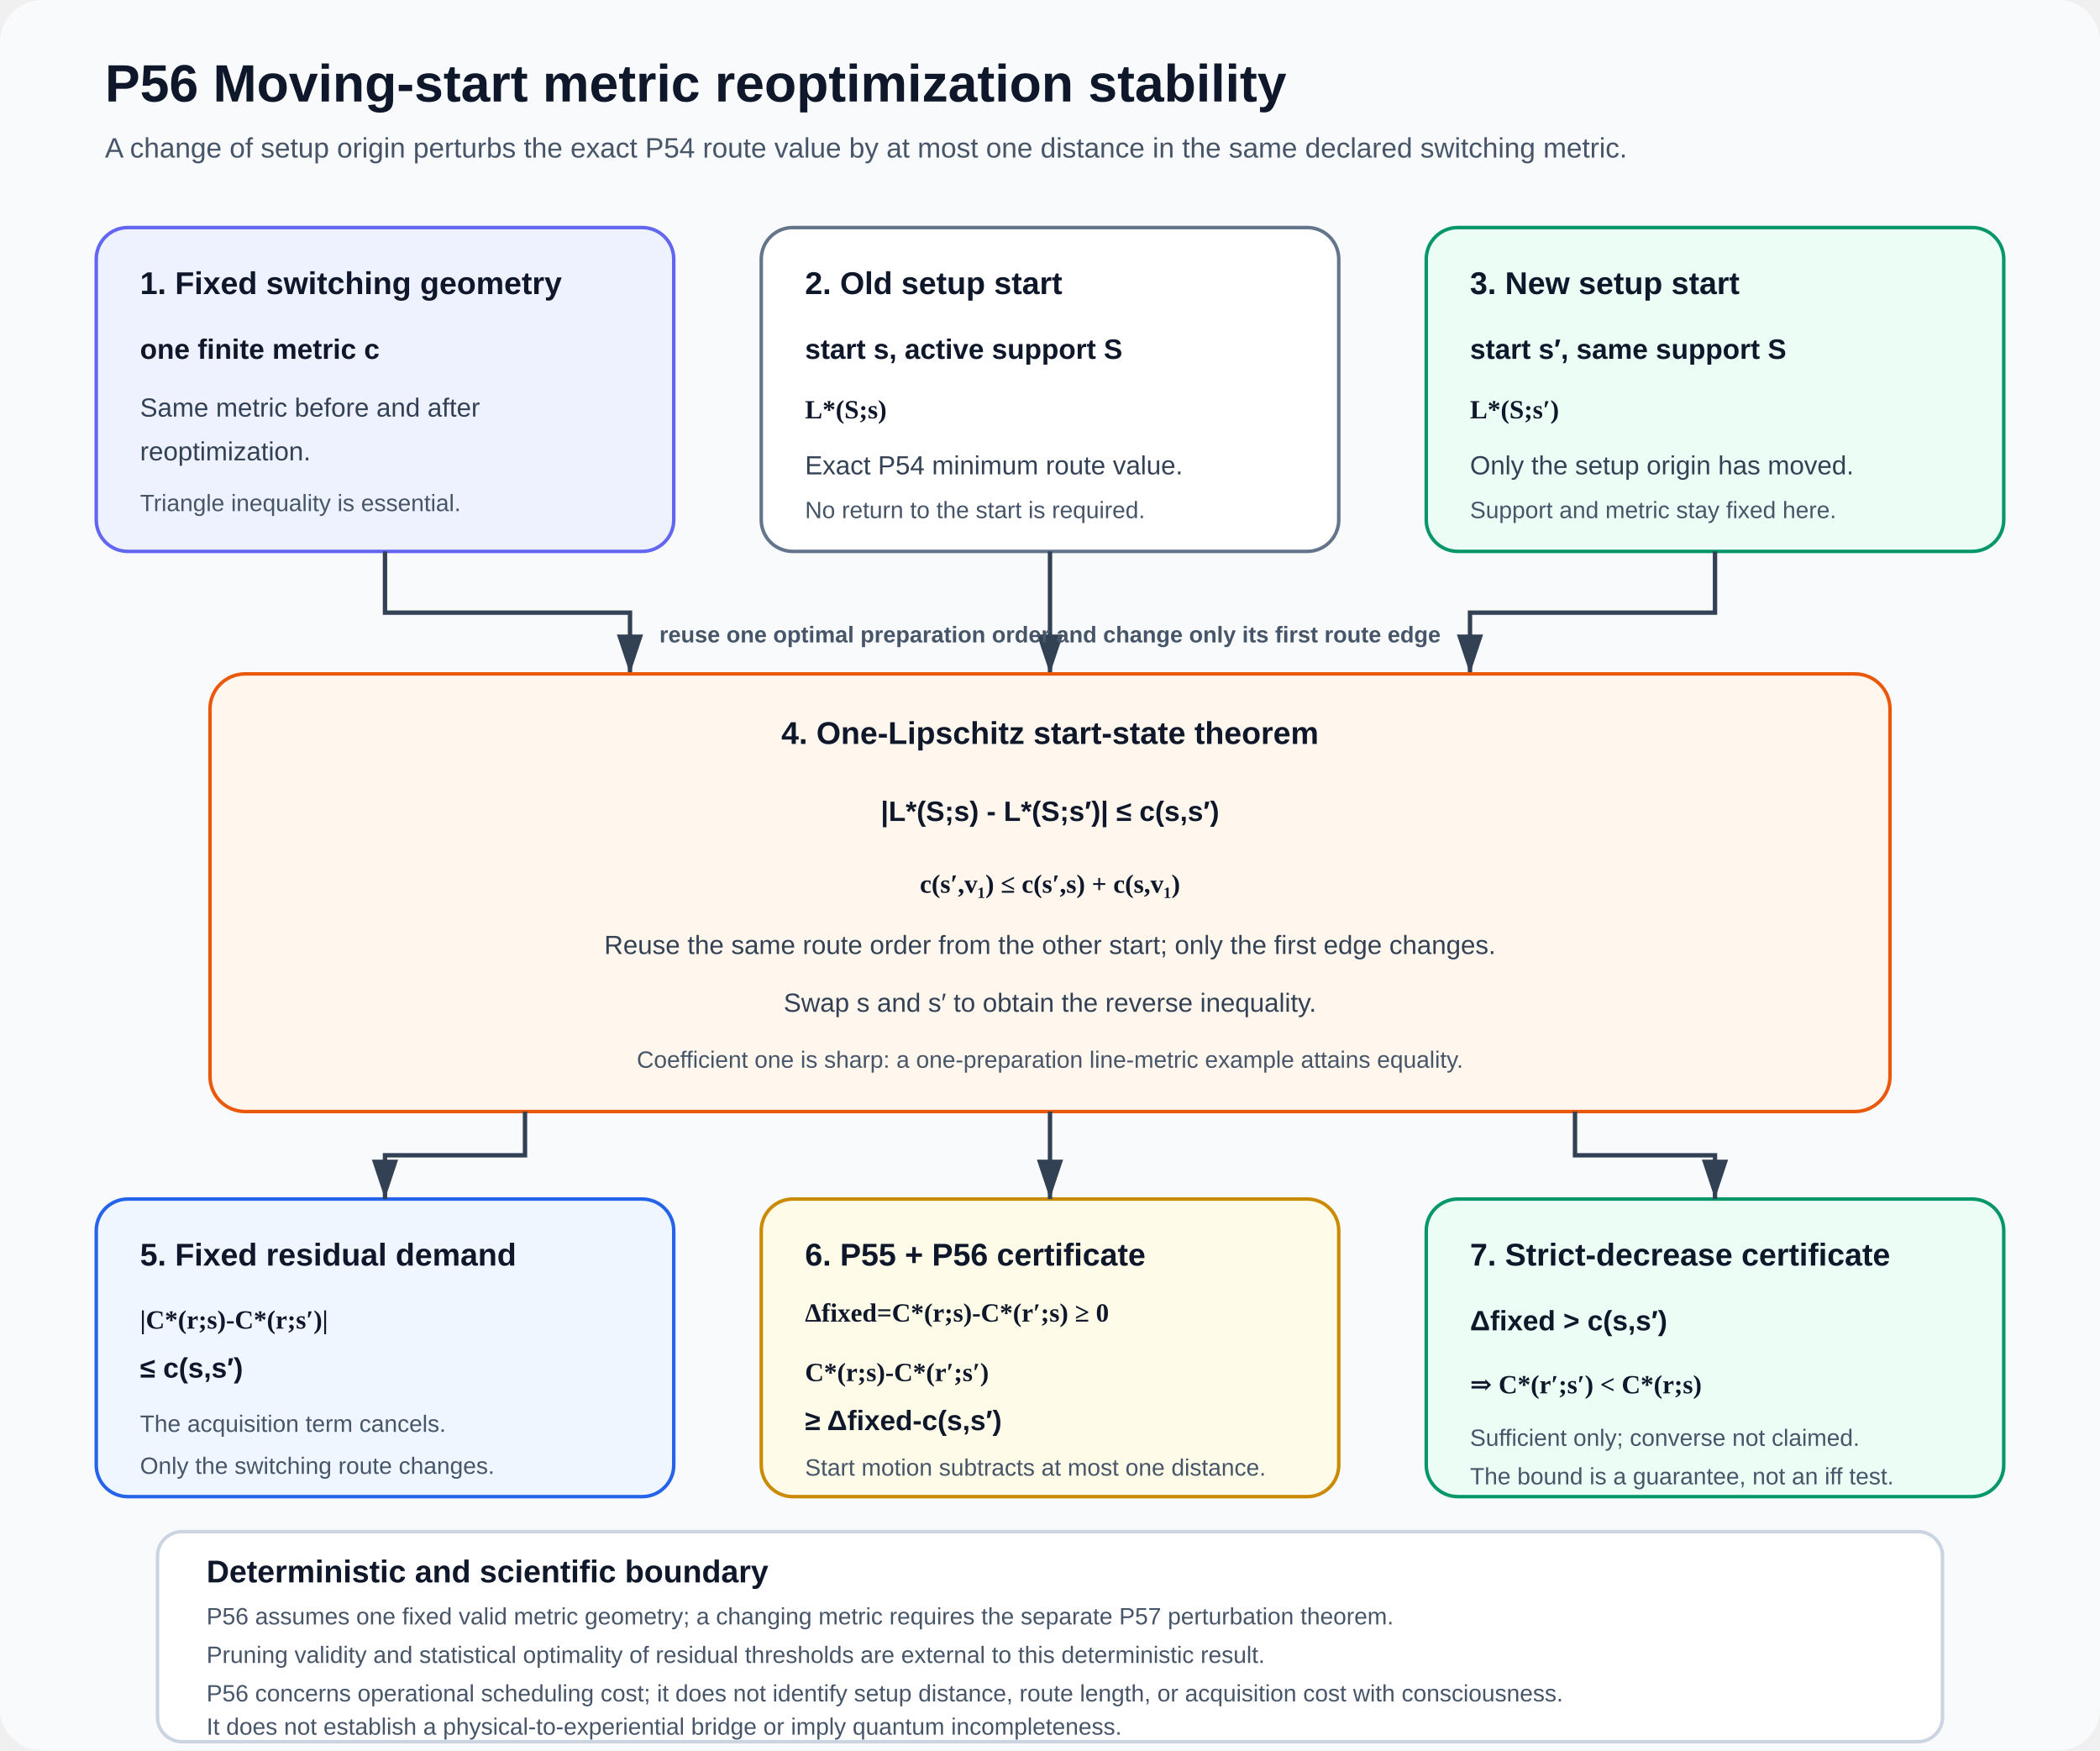
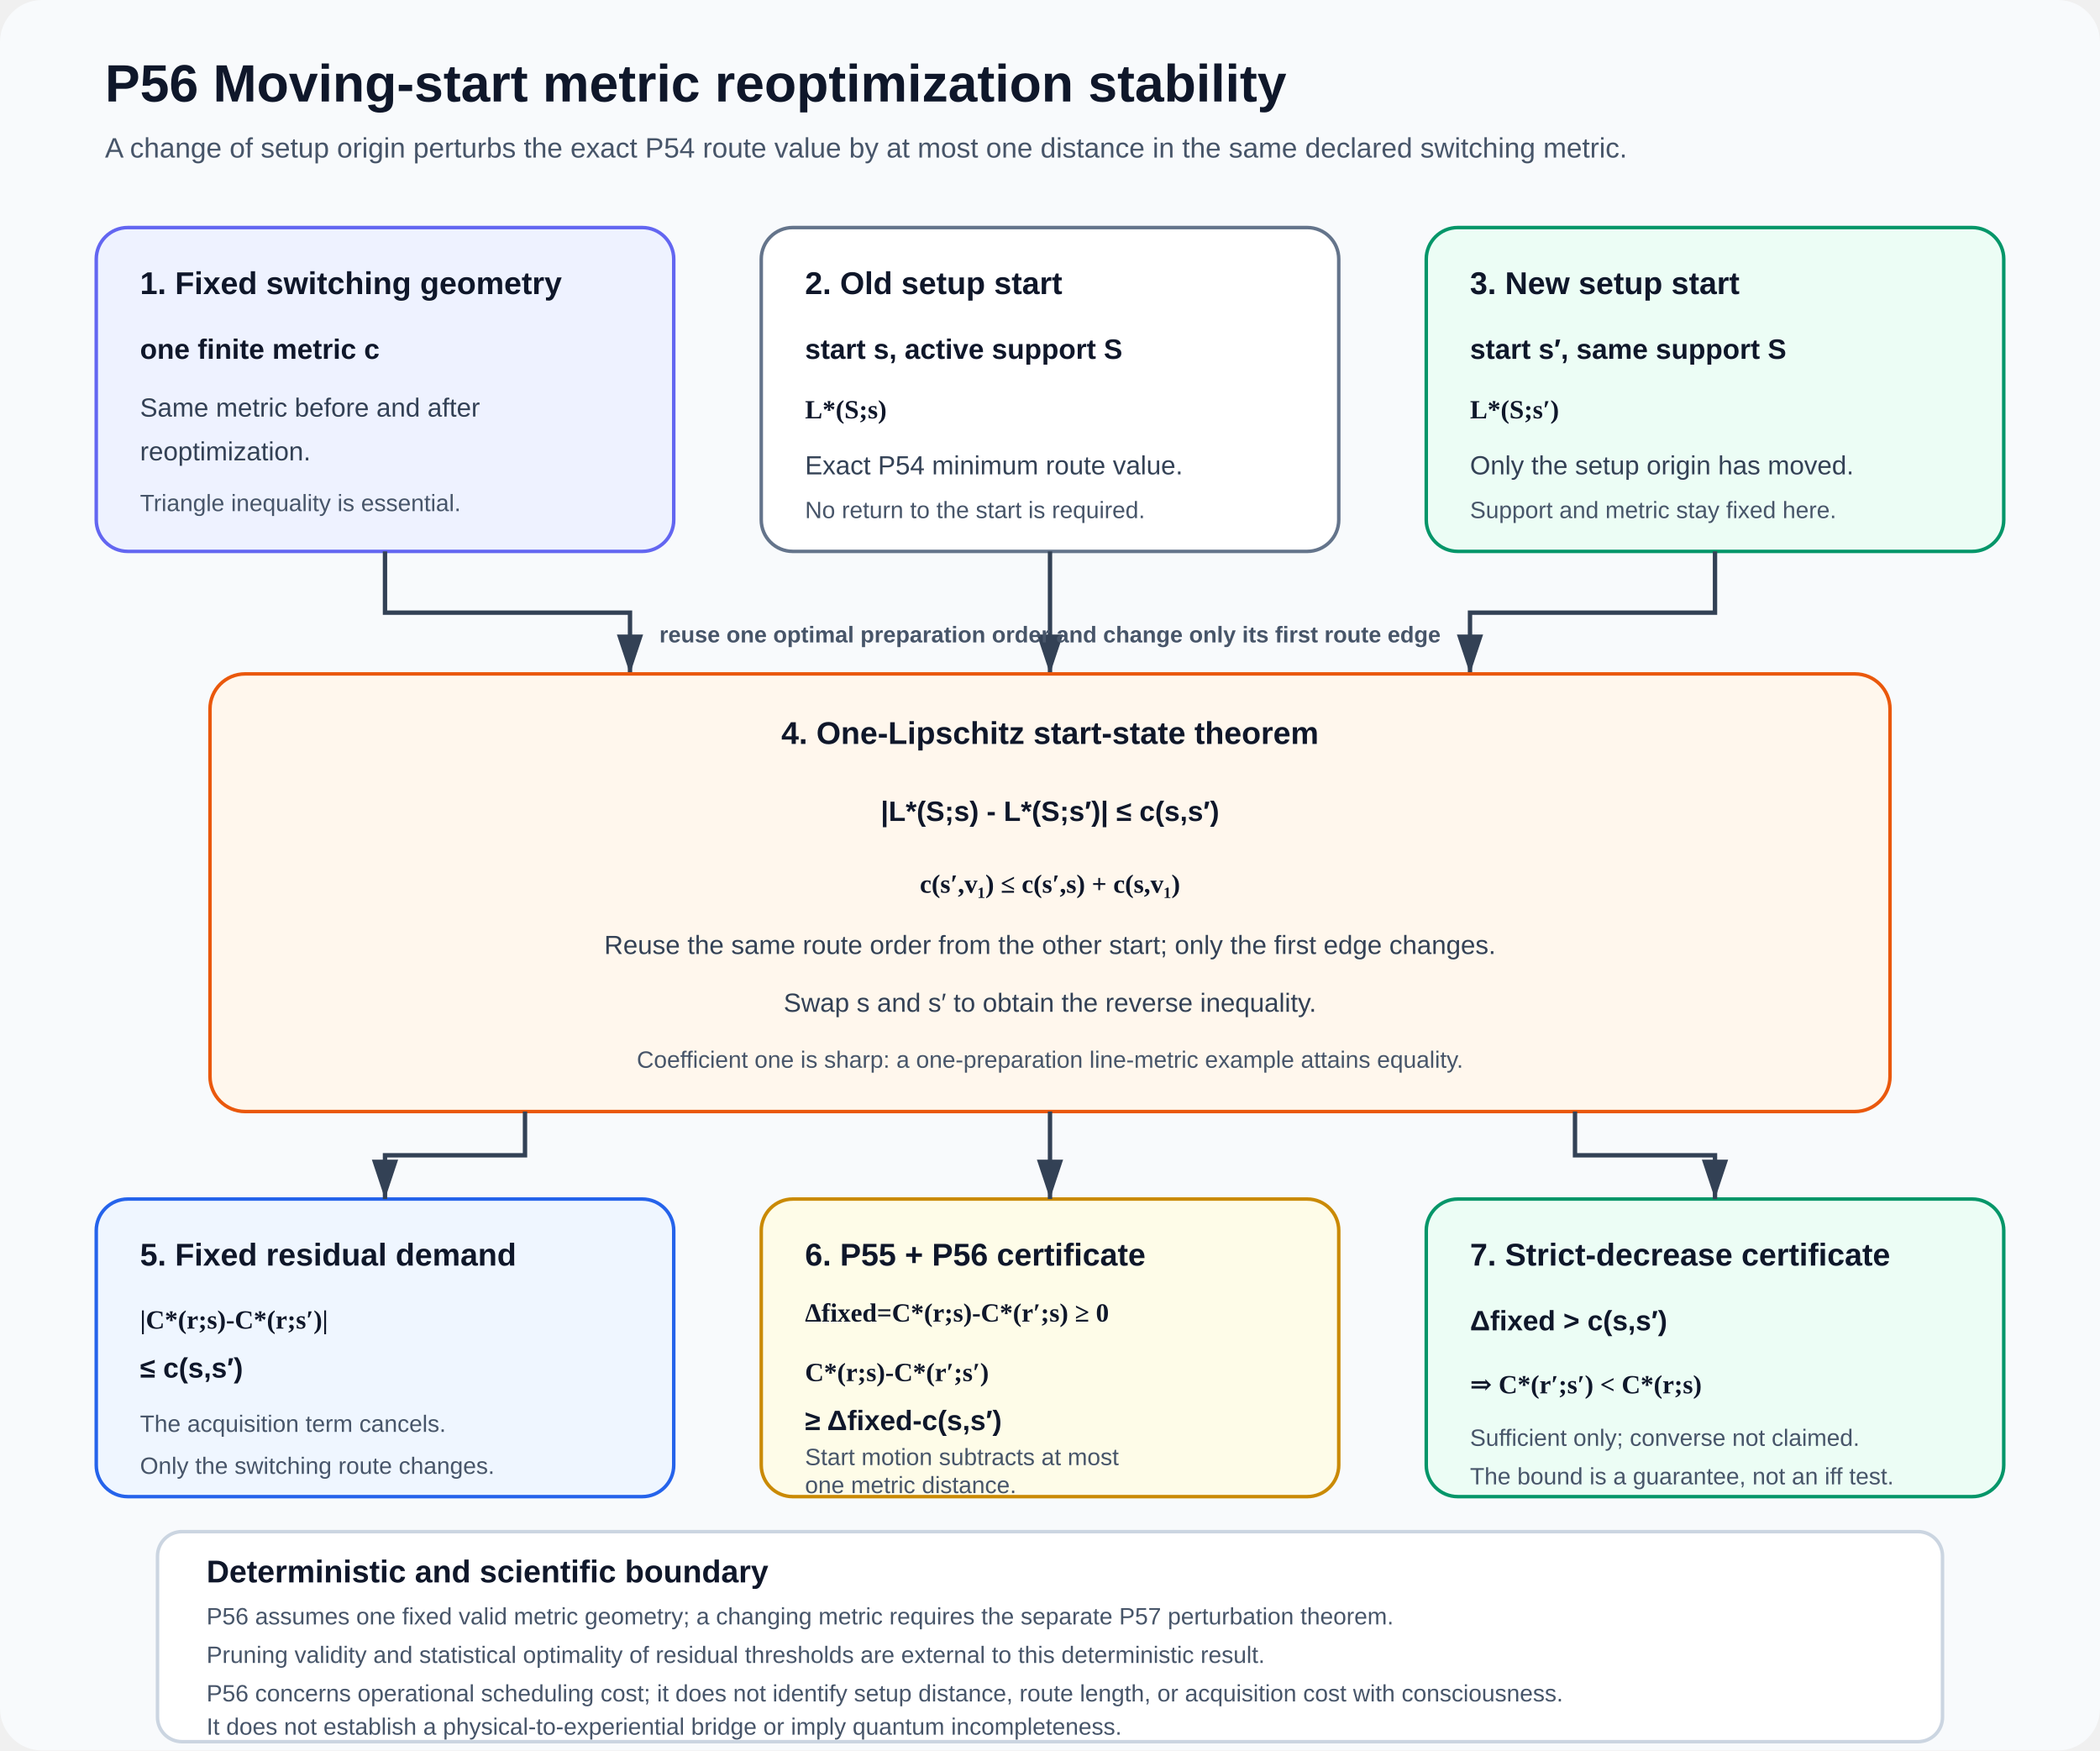
<svg xmlns="http://www.w3.org/2000/svg" width="1200" height="1000" viewBox="0 0 1200 1000" role="img" aria-labelledby="title desc">
  <defs>
    <marker id="arrow" markerWidth="10" markerHeight="10" refX="9" refY="3" orient="auto" markerUnits="strokeWidth">
      <path d="M0,0 L0,6 L9,3 z" fill="#334155" />
    </marker>
    <style>
      .title{font:700 30px Arial,sans-serif;fill:#0f172a}
      .subtitle{font:400 16px Arial,sans-serif;fill:#475569}
      .head{font:700 18px Arial,sans-serif;fill:#0f172a}
      .copy{font:400 15px Arial,sans-serif;fill:#334155}
      .small{font:400 13.5px Arial,sans-serif;fill:#475569}
      .eq{font:600 15px Georgia,'Times New Roman',serif;fill:#0f172a}
      .strong{font:700 16px Arial,sans-serif;fill:#0f172a}
      .route{font:700 13px Arial,sans-serif;fill:#475569}
      .arrow{stroke:#334155;stroke-width:2.5;fill:none;marker-end:url(#arrow)}
    </style>
  </defs>
  <rect width="1200" height="1000" rx="24" fill="#f8fafc" />
  <text x="60" y="58" class="title">P56  Moving-start metric reoptimization stability</text>
  <text x="60" y="90" class="subtitle">A change of setup origin perturbs the exact P54 route value by at most one distance in the same declared switching metric.</text>
  <g id="block-metric" data-x="55" data-y="130" data-w="330" data-h="185">
    <rect x="55" y="130" width="330" height="185" rx="18" fill="#eef2ff" stroke="#6366f1" stroke-width="2" />
    <text x="80" y="168" class="head">1. Fixed switching geometry</text>
    <text x="80" y="205" class="strong">one finite metric c</text>
    <text x="80" y="238" class="copy">Same metric before and after</text>
    <text x="80" y="263" class="copy">reoptimization.</text>
    <text x="80" y="292" class="small">Triangle inequality is essential.</text>
  </g>
  <g id="block-old" data-x="435" data-y="130" data-w="330" data-h="185">
    <rect x="435" y="130" width="330" height="185" rx="18" fill="#ffffff" stroke="#64748b" stroke-width="2" />
    <text x="460" y="168" class="head">2. Old setup start</text>
    <text x="460" y="205" class="strong">start s, active support S</text>
    <text x="460" y="239" class="eq">L*(S;s)</text>
    <text x="460" y="271" class="copy">Exact P54 minimum route value.</text>
    <text x="460" y="296" class="small">No return to the start is required.</text>
  </g>
  <g id="block-new" data-x="815" data-y="130" data-w="330" data-h="185">
    <rect x="815" y="130" width="330" height="185" rx="18" fill="#ecfdf5" stroke="#059669" stroke-width="2" />
    <text x="840" y="168" class="head">3. New setup start</text>
    <text x="840" y="205" class="strong">start s′, same support S</text>
    <text x="840" y="239" class="eq">L*(S;s′)</text>
    <text x="840" y="271" class="copy">Only the setup origin has moved.</text>
    <text x="840" y="296" class="small">Support and metric stay fixed here.</text>
  </g>
  <path id="arrow-1" class="arrow" d="M220 315 V350 H360 V385" data-source="block-metric" data-target="block-lipschitz" />
  <path id="arrow-2" class="arrow" d="M600 315 V385" data-source="block-old" data-target="block-lipschitz" />
  <path id="arrow-3" class="arrow" d="M980 315 V350 H840 V385" data-source="block-new" data-target="block-lipschitz" />
  <text x="600" y="367" class="route" text-anchor="middle">reuse one optimal preparation order and change only its first route edge</text>
  <g id="block-lipschitz" data-x="120" data-y="385" data-w="960" data-h="250">
    <rect x="120" y="385" width="960" height="250" rx="20" fill="#fff7ed" stroke="#ea580c" stroke-width="2" />
    <text x="600" y="425" text-anchor="middle" class="head">4. One-Lipschitz start-state theorem</text>
    <text x="600" y="469" text-anchor="middle" class="strong">|L*(S;s) - L*(S;s′)| ≤ c(s,s′)</text>
    <text x="600" y="510" text-anchor="middle" class="eq">c(s′,v₁) ≤ c(s′,s) + c(s,v₁)</text>
    <text x="600" y="545" text-anchor="middle" class="copy">Reuse the same route order from the other start; only the first edge changes.</text>
    <text x="600" y="578" text-anchor="middle" class="copy">Swap s and s′ to obtain the reverse inequality.</text>
    <text x="600" y="610" text-anchor="middle" class="small">Coefficient one is sharp: a one-preparation line-metric example attains equality.</text>
  </g>
  <g id="block-fixed" data-x="55" data-y="685" data-w="330" data-h="170">
    <rect x="55" y="685" width="330" height="170" rx="18" fill="#eff6ff" stroke="#2563eb" stroke-width="2" />
    <text x="80" y="723" class="head">5. Fixed residual demand</text>
    <text x="80" y="759" class="eq">|C*(r;s)-C*(r;s′)|</text>
    <text x="80" y="787" class="strong">≤ c(s,s′)</text>
    <text x="80" y="818" class="small">The acquisition term cancels.</text>
    <text x="80" y="842" class="small">Only the switching route changes.</text>
  </g>
  <g id="block-combined" data-x="435" data-y="685" data-w="330" data-h="170">
    <rect x="435" y="685" width="330" height="170" rx="18" fill="#fefce8" stroke="#ca8a04" stroke-width="2" />
    <text x="460" y="723" class="head">6. P55 + P56 certificate</text>
    <text x="460" y="755" class="eq">Δfixed=C*(r;s)-C*(r′;s) ≥ 0</text>
    <text x="460" y="789" class="eq">C*(r;s)-C*(r′;s′)</text>
    <text x="460" y="817" class="strong">≥ Δfixed-c(s,s′)</text>
-     <text x="460" y="843" class="small">Start motion subtracts at most one distance.</text>
+     <text x="460" y="837" class="small">Start motion subtracts at most</text>
+     <text x="460" y="853" class="small">one metric distance.</text>
  </g>
  <g id="block-strict" data-x="815" data-y="685" data-w="330" data-h="170">
    <rect x="815" y="685" width="330" height="170" rx="18" fill="#ecfdf5" stroke="#059669" stroke-width="2" />
    <text x="840" y="723" class="head">7. Strict-decrease certificate</text>
    <text x="840" y="760" class="strong">Δfixed &gt; c(s,s′)</text>
    <text x="840" y="796" class="eq">⇒ C*(r′;s′) &lt; C*(r;s)</text>
    <text x="840" y="826" class="small">Sufficient only; converse not claimed.</text>
    <text x="840" y="848" class="small">The bound is a guarantee, not an iff test.</text>
  </g>
  <path id="arrow-4" class="arrow" d="M300 635 V660 H220 V685" data-source="block-lipschitz" data-target="block-fixed" />
  <path id="arrow-5" class="arrow" d="M600 635 V685" data-source="block-lipschitz" data-target="block-combined" />
  <path id="arrow-6" class="arrow" d="M900 635 V660 H980 V685" data-source="block-lipschitz" data-target="block-strict" />
  <g id="block-boundary" data-x="90" data-y="875" data-w="1020" data-h="120">
    <rect x="90" y="875" width="1020" height="120" rx="14" fill="#ffffff" stroke="#cbd5e1" stroke-width="2" />
    <text x="118" y="904" class="head">Deterministic and scientific boundary</text>
    <text x="118" y="928" class="small">P56 assumes one fixed valid metric geometry; a changing metric requires the separate P57 perturbation theorem.</text>
    <text x="118" y="950" class="small">Pruning validity and statistical optimality of residual thresholds are external to this deterministic result.</text>
    <text x="118" y="972" class="small">P56 concerns operational scheduling cost; it does not identify setup distance, route length, or acquisition cost with consciousness.</text>
    <text x="118" y="991" class="small">It does not establish a physical-to-experiential bridge or imply quantum incompleteness.</text>
  </g>
</svg>
